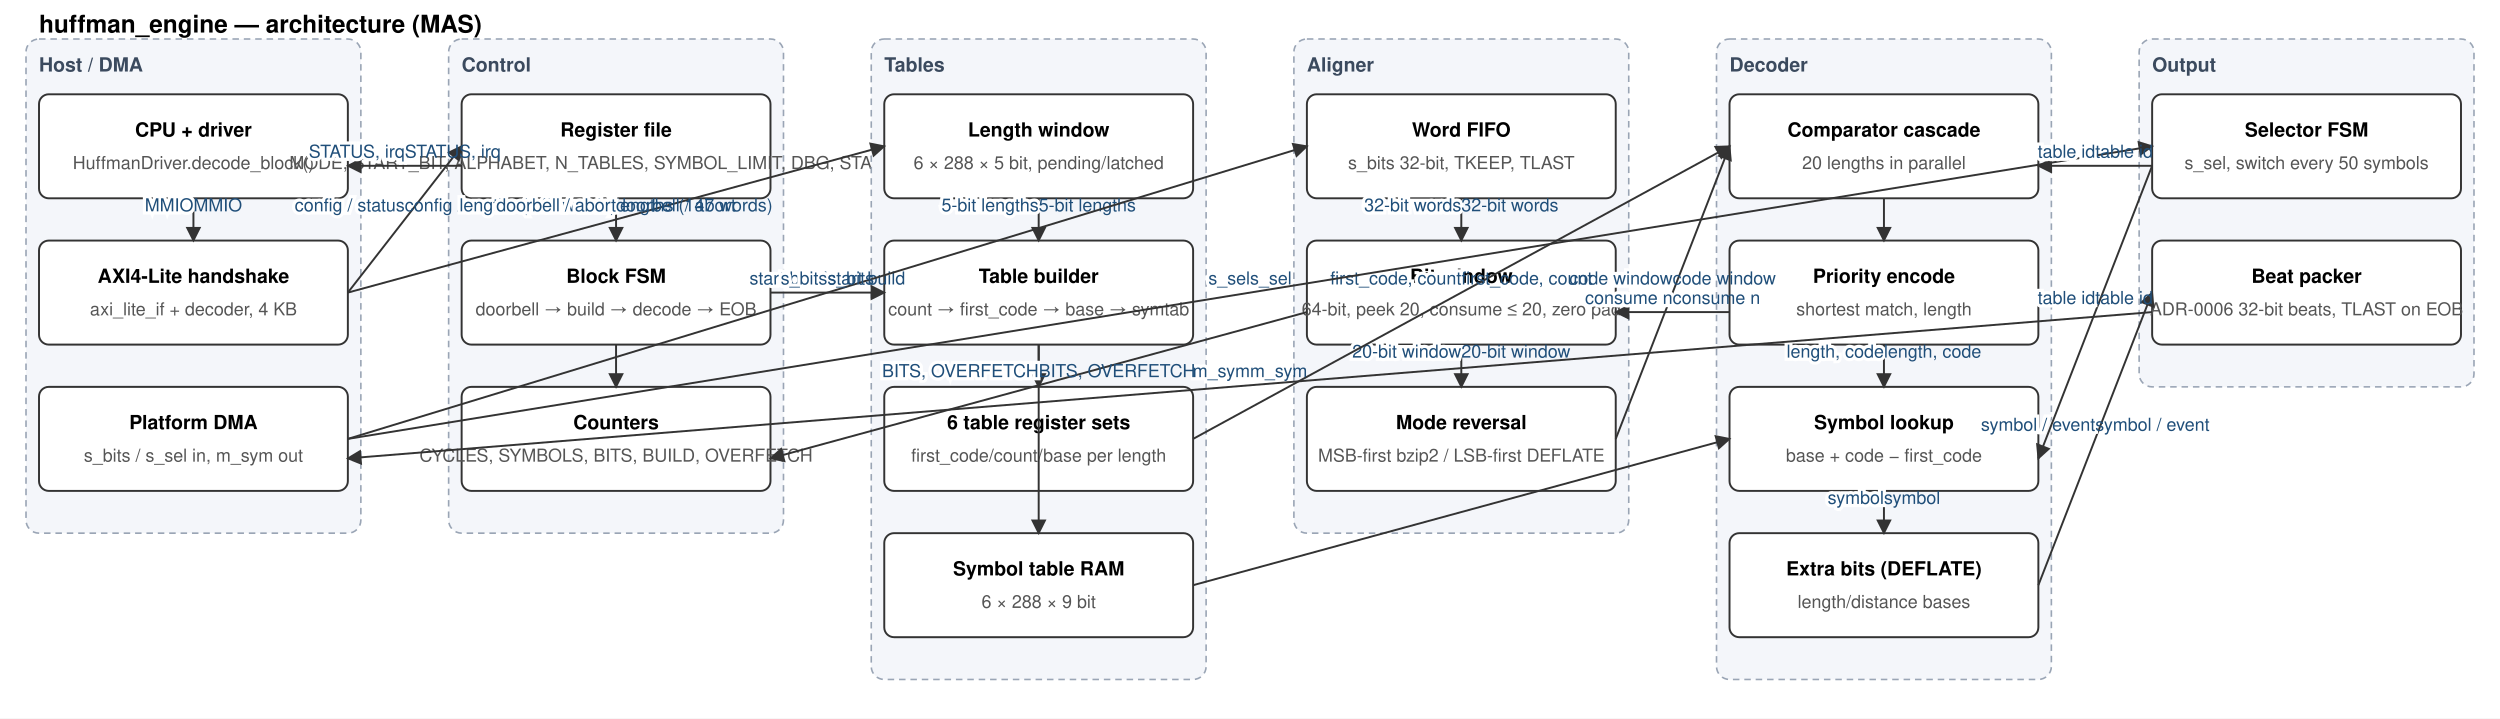
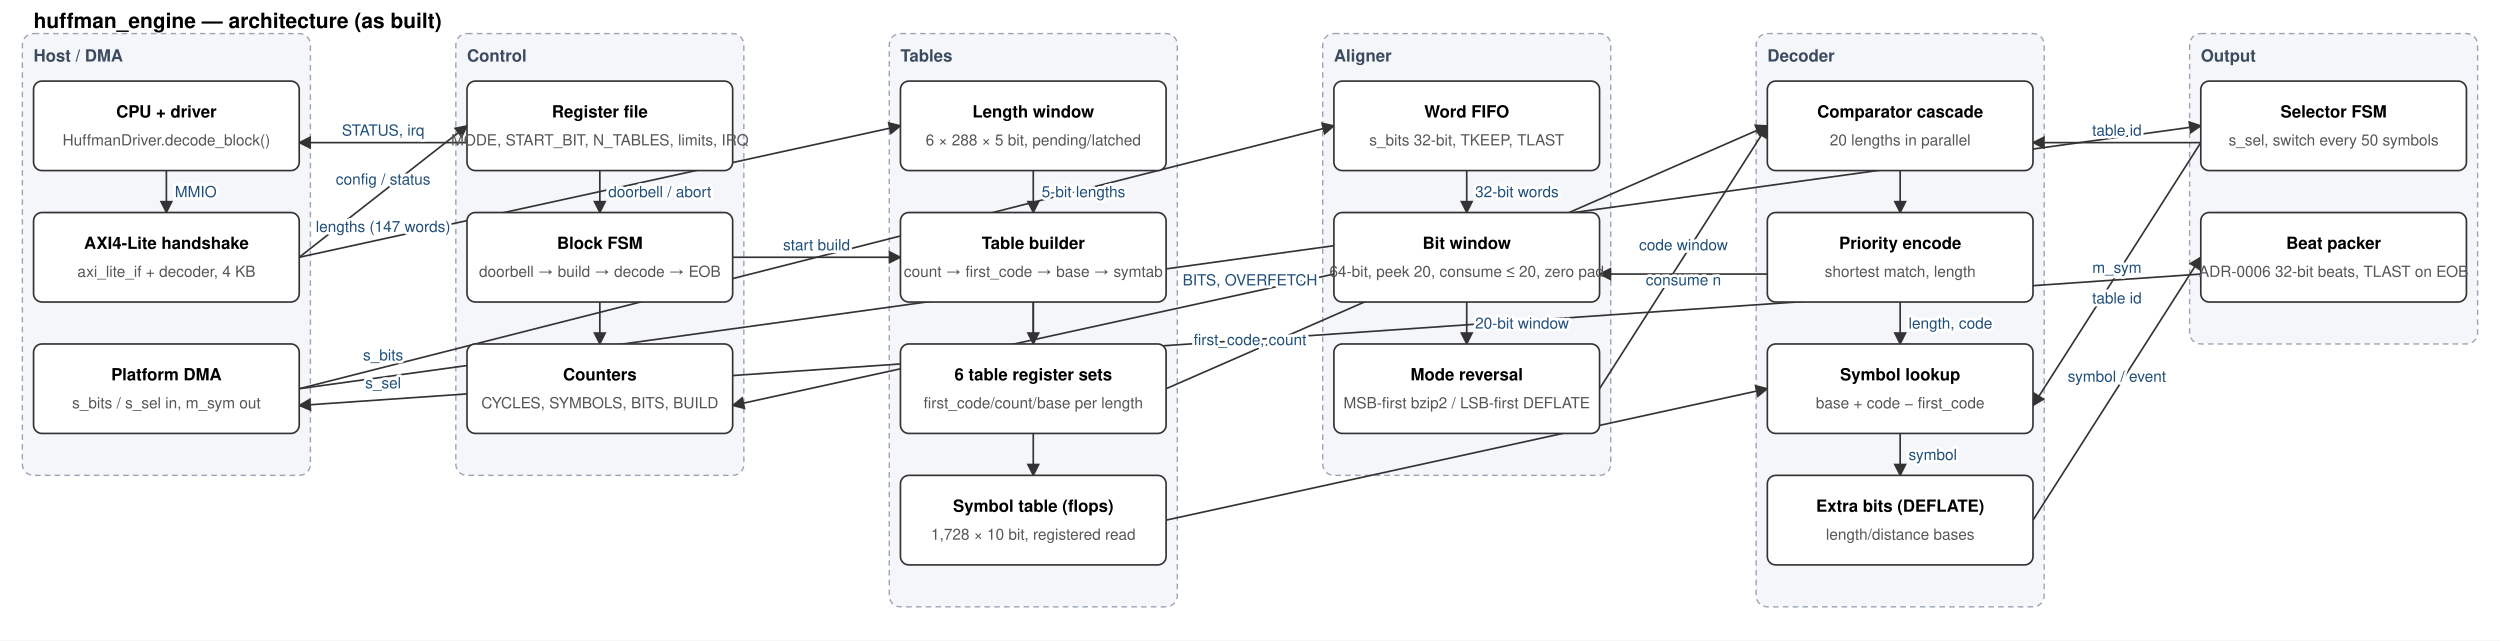
- <svg xmlns="http://www.w3.org/2000/svg" width="1538" height="442" viewBox="0 0 1538 442" font-family="Helvetica, Arial, sans-serif" font-size="12">
+ <svg xmlns="http://www.w3.org/2000/svg" width="1788" height="458" viewBox="0 0 1788 458" font-family="Helvetica, Arial, sans-serif" font-size="12">
  <defs>
    <marker id="arr" markerWidth="8" markerHeight="8" refX="7" refY="4" orient="auto">
      <path d="M0,0 L8,4 L0,8 z" fill="#333" />
    </marker>
  </defs>
-   <rect width="1538" height="442" fill="#ffffff" />
-   <text x="24" y="20" font-size="15" font-weight="bold">huffman_engine — architecture (MAS)</text>
-   <rect x="16" y="24" width="206" height="304" rx="8" fill="#f4f6fa" stroke="#9aa5b5" stroke-dasharray="4 3" />
+   <rect width="1788" height="458" fill="#ffffff" />
+   <text x="24" y="20" font-size="15" font-weight="bold">huffman_engine — architecture (as built)</text>
+   <rect x="16" y="24" width="206" height="316" rx="8" fill="#f4f6fa" stroke="#9aa5b5" stroke-dasharray="4 3" />
  <text x="24" y="44" font-weight="bold" fill="#3b4a5e">Host / DMA</text>
+   <rect x="326" y="24" width="206" height="316" rx="8" fill="#f4f6fa" stroke="#9aa5b5" stroke-dasharray="4 3" />
+   <text x="334" y="44" font-weight="bold" fill="#3b4a5e">Control</text>
+   <rect x="636" y="24" width="206" height="410" rx="8" fill="#f4f6fa" stroke="#9aa5b5" stroke-dasharray="4 3" />
+   <text x="644" y="44" font-weight="bold" fill="#3b4a5e">Tables</text>
+   <rect x="946" y="24" width="206" height="316" rx="8" fill="#f4f6fa" stroke="#9aa5b5" stroke-dasharray="4 3" />
+   <text x="954" y="44" font-weight="bold" fill="#3b4a5e">Aligner</text>
+   <rect x="1256" y="24" width="206" height="410" rx="8" fill="#f4f6fa" stroke="#9aa5b5" stroke-dasharray="4 3" />
+   <text x="1264" y="44" font-weight="bold" fill="#3b4a5e">Decoder</text>
+   <rect x="1566" y="24" width="206" height="222" rx="8" fill="#f4f6fa" stroke="#9aa5b5" stroke-dasharray="4 3" />
+   <text x="1574" y="44" font-weight="bold" fill="#3b4a5e">Output</text>
+   <line x1="119.0" y1="122" x2="119.0" y2="152" stroke="#333" stroke-width="1.2" marker-end="url(#arr)" />
+   <line x1="214" y1="184.0" x2="334" y2="90.0" stroke="#333" stroke-width="1.2" marker-end="url(#arr)" />
+   <line x1="334" y1="102.0" x2="214" y2="102.0" stroke="#333" stroke-width="1.2" marker-end="url(#arr)" />
+   <line x1="214" y1="184.0" x2="644" y2="90.0" stroke="#333" stroke-width="1.2" marker-end="url(#arr)" />
+   <line x1="429.0" y1="122" x2="429.0" y2="152" stroke="#333" stroke-width="1.2" marker-end="url(#arr)" />
+   <line x1="429.0" y1="216" x2="429.0" y2="246" stroke="#333" stroke-width="1.2" marker-end="url(#arr)" />
+   <line x1="524" y1="184.0" x2="644" y2="184.0" stroke="#333" stroke-width="1.2" marker-end="url(#arr)" />
+   <line x1="739.0" y1="122" x2="739.0" y2="152" stroke="#333" stroke-width="1.2" marker-end="url(#arr)" />
+   <line x1="739.0" y1="216" x2="739.0" y2="246" stroke="#333" stroke-width="1.2" marker-end="url(#arr)" />
+   <line x1="739.0" y1="216" x2="739.0" y2="340" stroke="#333" stroke-width="1.2" marker-end="url(#arr)" />
+   <line x1="214" y1="278.0" x2="954" y2="90.0" stroke="#333" stroke-width="1.2" marker-end="url(#arr)" />
+   <line x1="1049.0" y1="122" x2="1049.0" y2="152" stroke="#333" stroke-width="1.2" marker-end="url(#arr)" />
+   <line x1="1049.0" y1="216" x2="1049.0" y2="246" stroke="#333" stroke-width="1.2" marker-end="url(#arr)" />
+   <line x1="1144" y1="278.0" x2="1264" y2="90.0" stroke="#333" stroke-width="1.2" marker-end="url(#arr)" />
+   <line x1="834" y1="278.0" x2="1264" y2="90.0" stroke="#333" stroke-width="1.2" marker-end="url(#arr)" />
+   <line x1="1359.0" y1="122" x2="1359.0" y2="152" stroke="#333" stroke-width="1.2" marker-end="url(#arr)" />
+   <line x1="1359.0" y1="216" x2="1359.0" y2="246" stroke="#333" stroke-width="1.2" marker-end="url(#arr)" />
+   <line x1="834" y1="372.0" x2="1264" y2="278.0" stroke="#333" stroke-width="1.2" marker-end="url(#arr)" />
+   <line x1="1359.0" y1="310" x2="1359.0" y2="340" stroke="#333" stroke-width="1.2" marker-end="url(#arr)" />
+   <line x1="1264" y1="196.0" x2="1144" y2="196.0" stroke="#333" stroke-width="1.2" marker-end="url(#arr)" />
+   <line x1="214" y1="278.0" x2="1574" y2="90.0" stroke="#333" stroke-width="1.2" marker-end="url(#arr)" />
+   <line x1="1574" y1="102.0" x2="1454" y2="102.0" stroke="#333" stroke-width="1.2" marker-end="url(#arr)" />
+   <line x1="1454" y1="372.0" x2="1574" y2="184.0" stroke="#333" stroke-width="1.2" marker-end="url(#arr)" />
+   <line x1="1574" y1="196.0" x2="214" y2="290.0" stroke="#333" stroke-width="1.2" marker-end="url(#arr)" />
+   <line x1="1574" y1="102.0" x2="1454" y2="290.0" stroke="#333" stroke-width="1.2" marker-end="url(#arr)" />
+   <line x1="954" y1="196.0" x2="524" y2="290.0" stroke="#333" stroke-width="1.2" marker-end="url(#arr)" />
  <rect x="24" y="58" width="190" height="64" rx="6" fill="#ffffff" stroke="#333" stroke-width="1.2" />
  <text x="119.0" y="84" text-anchor="middle" font-weight="bold">CPU + driver</text>
  <text x="119.0" y="104" text-anchor="middle" fill="#555" font-size="11">HuffmanDriver.decode_block()</text>
-   <rect x="24" y="148" width="190" height="64" rx="6" fill="#ffffff" stroke="#333" stroke-width="1.2" />
-   <text x="119.0" y="174" text-anchor="middle" font-weight="bold">AXI4-Lite handshake</text>
-   <text x="119.0" y="194" text-anchor="middle" fill="#555" font-size="11">axi_lite_if + decoder, 4 KB</text>
-   <rect x="24" y="238" width="190" height="64" rx="6" fill="#ffffff" stroke="#333" stroke-width="1.2" />
-   <text x="119.0" y="264" text-anchor="middle" font-weight="bold">Platform DMA</text>
-   <text x="119.0" y="284" text-anchor="middle" fill="#555" font-size="11">s_bits / s_sel in, m_sym out</text>
-   <rect x="276" y="24" width="206" height="304" rx="8" fill="#f4f6fa" stroke="#9aa5b5" stroke-dasharray="4 3" />
-   <text x="284" y="44" font-weight="bold" fill="#3b4a5e">Control</text>
-   <rect x="284" y="58" width="190" height="64" rx="6" fill="#ffffff" stroke="#333" stroke-width="1.2" />
-   <text x="379.0" y="84" text-anchor="middle" font-weight="bold">Register file</text>
-   <text x="379.0" y="104" text-anchor="middle" fill="#555" font-size="11">MODE, START_BIT, ALPHABET, N_TABLES, SYMBOL_LIMIT, DBG, STATUS/IRQ</text>
-   <rect x="284" y="148" width="190" height="64" rx="6" fill="#ffffff" stroke="#333" stroke-width="1.2" />
-   <text x="379.0" y="174" text-anchor="middle" font-weight="bold">Block FSM</text>
-   <text x="379.0" y="194" text-anchor="middle" fill="#555" font-size="11">doorbell → build → decode → EOB</text>
-   <rect x="284" y="238" width="190" height="64" rx="6" fill="#ffffff" stroke="#333" stroke-width="1.2" />
-   <text x="379.0" y="264" text-anchor="middle" font-weight="bold">Counters</text>
-   <text x="379.0" y="284" text-anchor="middle" fill="#555" font-size="11">CYCLES, SYMBOLS, BITS, BUILD, OVERFETCH</text>
-   <rect x="536" y="24" width="206" height="394" rx="8" fill="#f4f6fa" stroke="#9aa5b5" stroke-dasharray="4 3" />
-   <text x="544" y="44" font-weight="bold" fill="#3b4a5e">Tables</text>
-   <rect x="544" y="58" width="190" height="64" rx="6" fill="#ffffff" stroke="#333" stroke-width="1.2" />
-   <text x="639.0" y="84" text-anchor="middle" font-weight="bold">Length window</text>
-   <text x="639.0" y="104" text-anchor="middle" fill="#555" font-size="11">6 × 288 × 5 bit, pending/latched</text>
-   <rect x="544" y="148" width="190" height="64" rx="6" fill="#ffffff" stroke="#333" stroke-width="1.2" />
-   <text x="639.0" y="174" text-anchor="middle" font-weight="bold">Table builder</text>
-   <text x="639.0" y="194" text-anchor="middle" fill="#555" font-size="11">count → first_code → base → symtab</text>
-   <rect x="544" y="238" width="190" height="64" rx="6" fill="#ffffff" stroke="#333" stroke-width="1.2" />
-   <text x="639.0" y="264" text-anchor="middle" font-weight="bold">6 table register sets</text>
-   <text x="639.0" y="284" text-anchor="middle" fill="#555" font-size="11">first_code/count/base per length</text>
-   <rect x="544" y="328" width="190" height="64" rx="6" fill="#ffffff" stroke="#333" stroke-width="1.2" />
-   <text x="639.0" y="354" text-anchor="middle" font-weight="bold">Symbol table RAM</text>
-   <text x="639.0" y="374" text-anchor="middle" fill="#555" font-size="11">6 × 288 × 9 bit</text>
-   <rect x="796" y="24" width="206" height="304" rx="8" fill="#f4f6fa" stroke="#9aa5b5" stroke-dasharray="4 3" />
-   <text x="804" y="44" font-weight="bold" fill="#3b4a5e">Aligner</text>
-   <rect x="804" y="58" width="190" height="64" rx="6" fill="#ffffff" stroke="#333" stroke-width="1.2" />
-   <text x="899.0" y="84" text-anchor="middle" font-weight="bold">Word FIFO</text>
-   <text x="899.0" y="104" text-anchor="middle" fill="#555" font-size="11">s_bits 32-bit, TKEEP, TLAST</text>
-   <rect x="804" y="148" width="190" height="64" rx="6" fill="#ffffff" stroke="#333" stroke-width="1.2" />
-   <text x="899.0" y="174" text-anchor="middle" font-weight="bold">Bit window</text>
-   <text x="899.0" y="194" text-anchor="middle" fill="#555" font-size="11">64-bit, peek 20, consume ≤ 20, zero pad</text>
-   <rect x="804" y="238" width="190" height="64" rx="6" fill="#ffffff" stroke="#333" stroke-width="1.2" />
-   <text x="899.0" y="264" text-anchor="middle" font-weight="bold">Mode reversal</text>
-   <text x="899.0" y="284" text-anchor="middle" fill="#555" font-size="11">MSB-first bzip2 / LSB-first DEFLATE</text>
-   <rect x="1056" y="24" width="206" height="394" rx="8" fill="#f4f6fa" stroke="#9aa5b5" stroke-dasharray="4 3" />
-   <text x="1064" y="44" font-weight="bold" fill="#3b4a5e">Decoder</text>
-   <rect x="1064" y="58" width="190" height="64" rx="6" fill="#ffffff" stroke="#333" stroke-width="1.2" />
-   <text x="1159.0" y="84" text-anchor="middle" font-weight="bold">Comparator cascade</text>
-   <text x="1159.0" y="104" text-anchor="middle" fill="#555" font-size="11">20 lengths in parallel</text>
-   <rect x="1064" y="148" width="190" height="64" rx="6" fill="#ffffff" stroke="#333" stroke-width="1.2" />
-   <text x="1159.0" y="174" text-anchor="middle" font-weight="bold">Priority encode</text>
-   <text x="1159.0" y="194" text-anchor="middle" fill="#555" font-size="11">shortest match, length</text>
-   <rect x="1064" y="238" width="190" height="64" rx="6" fill="#ffffff" stroke="#333" stroke-width="1.2" />
-   <text x="1159.0" y="264" text-anchor="middle" font-weight="bold">Symbol lookup</text>
-   <text x="1159.0" y="284" text-anchor="middle" fill="#555" font-size="11">base + code − first_code</text>
-   <rect x="1064" y="328" width="190" height="64" rx="6" fill="#ffffff" stroke="#333" stroke-width="1.2" />
-   <text x="1159.0" y="354" text-anchor="middle" font-weight="bold">Extra bits (DEFLATE)</text>
-   <text x="1159.0" y="374" text-anchor="middle" fill="#555" font-size="11">length/distance bases</text>
-   <rect x="1316" y="24" width="206" height="214" rx="8" fill="#f4f6fa" stroke="#9aa5b5" stroke-dasharray="4 3" />
-   <text x="1324" y="44" font-weight="bold" fill="#3b4a5e">Output</text>
-   <rect x="1324" y="58" width="190" height="64" rx="6" fill="#ffffff" stroke="#333" stroke-width="1.2" />
-   <text x="1419.0" y="84" text-anchor="middle" font-weight="bold">Selector FSM</text>
-   <text x="1419.0" y="104" text-anchor="middle" fill="#555" font-size="11">s_sel, switch every 50 symbols</text>
-   <rect x="1324" y="148" width="190" height="64" rx="6" fill="#ffffff" stroke="#333" stroke-width="1.2" />
-   <text x="1419.0" y="174" text-anchor="middle" font-weight="bold">Beat packer</text>
-   <text x="1419.0" y="194" text-anchor="middle" fill="#555" font-size="11">ADR-0006 32-bit beats, TLAST on EOB</text>
-   <line x1="119.0" y1="122" x2="119.0" y2="148" stroke="#333" stroke-width="1.2" marker-end="url(#arr)" />
-   <text x="119.0" y="130.0" text-anchor="middle" font-size="11" fill="#1f4e79">
-     <tspan style="paint-order:stroke" stroke="#fff" stroke-width="4">MMIO</tspan>MMIO</text>
-   <line x1="214" y1="180.0" x2="284" y2="90.0" stroke="#333" stroke-width="1.2" marker-end="url(#arr)" />
-   <text x="249.0" y="130.0" text-anchor="middle" font-size="11" fill="#1f4e79">
-     <tspan style="paint-order:stroke" stroke="#fff" stroke-width="4">config / status</tspan>config / status</text>
-   <line x1="284" y1="102.0" x2="214" y2="102.0" stroke="#333" stroke-width="1.2" marker-end="url(#arr)" />
-   <text x="249.0" y="97.0" text-anchor="middle" font-size="11" fill="#1f4e79">
-     <tspan style="paint-order:stroke" stroke="#fff" stroke-width="4">STATUS, irq</tspan>STATUS, irq</text>
-   <line x1="214" y1="180.0" x2="544" y2="90.0" stroke="#333" stroke-width="1.2" marker-end="url(#arr)" />
-   <text x="379.0" y="130.0" text-anchor="middle" font-size="11" fill="#1f4e79">
-     <tspan style="paint-order:stroke" stroke="#fff" stroke-width="4">lengths (147 words)</tspan>lengths (147 words)</text>
-   <line x1="379.0" y1="122" x2="379.0" y2="148" stroke="#333" stroke-width="1.2" marker-end="url(#arr)" />
-   <text x="379.0" y="130.0" text-anchor="middle" font-size="11" fill="#1f4e79">
-     <tspan style="paint-order:stroke" stroke="#fff" stroke-width="4">doorbell / abort</tspan>doorbell / abort</text>
-   <line x1="379.0" y1="212" x2="379.0" y2="238" stroke="#333" stroke-width="1.2" marker-end="url(#arr)" />
-   <line x1="474" y1="180.0" x2="544" y2="180.0" stroke="#333" stroke-width="1.2" marker-end="url(#arr)" />
-   <text x="509.0" y="175.0" text-anchor="middle" font-size="11" fill="#1f4e79">
-     <tspan style="paint-order:stroke" stroke="#fff" stroke-width="4">start build</tspan>start build</text>
-   <line x1="639.0" y1="122" x2="639.0" y2="148" stroke="#333" stroke-width="1.2" marker-end="url(#arr)" />
-   <text x="639.0" y="130.0" text-anchor="middle" font-size="11" fill="#1f4e79">
-     <tspan style="paint-order:stroke" stroke="#fff" stroke-width="4">5-bit lengths</tspan>5-bit lengths</text>
-   <line x1="639.0" y1="212" x2="639.0" y2="238" stroke="#333" stroke-width="1.2" marker-end="url(#arr)" />
-   <line x1="639.0" y1="212" x2="639.0" y2="328" stroke="#333" stroke-width="1.2" marker-end="url(#arr)" />
-   <line x1="214" y1="270.0" x2="804" y2="90.0" stroke="#333" stroke-width="1.2" marker-end="url(#arr)" />
-   <text x="509.0" y="175.0" text-anchor="middle" font-size="11" fill="#1f4e79">
-     <tspan style="paint-order:stroke" stroke="#fff" stroke-width="4">s_bits</tspan>s_bits</text>
-   <line x1="899.0" y1="122" x2="899.0" y2="148" stroke="#333" stroke-width="1.2" marker-end="url(#arr)" />
-   <text x="899.0" y="130.0" text-anchor="middle" font-size="11" fill="#1f4e79">
-     <tspan style="paint-order:stroke" stroke="#fff" stroke-width="4">32-bit words</tspan>32-bit words</text>
-   <line x1="899.0" y1="212" x2="899.0" y2="238" stroke="#333" stroke-width="1.2" marker-end="url(#arr)" />
-   <text x="899.0" y="220.0" text-anchor="middle" font-size="11" fill="#1f4e79">
-     <tspan style="paint-order:stroke" stroke="#fff" stroke-width="4">20-bit window</tspan>20-bit window</text>
-   <line x1="994" y1="270.0" x2="1064" y2="90.0" stroke="#333" stroke-width="1.2" marker-end="url(#arr)" />
-   <text x="1029.0" y="175.0" text-anchor="middle" font-size="11" fill="#1f4e79">
-     <tspan style="paint-order:stroke" stroke="#fff" stroke-width="4">code window</tspan>code window</text>
-   <line x1="734" y1="270.0" x2="1064" y2="90.0" stroke="#333" stroke-width="1.2" marker-end="url(#arr)" />
-   <text x="899.0" y="175.0" text-anchor="middle" font-size="11" fill="#1f4e79">
-     <tspan style="paint-order:stroke" stroke="#fff" stroke-width="4">first_code, count</tspan>first_code, count</text>
-   <line x1="1159.0" y1="122" x2="1159.0" y2="148" stroke="#333" stroke-width="1.2" marker-end="url(#arr)" />
-   <line x1="1159.0" y1="212" x2="1159.0" y2="238" stroke="#333" stroke-width="1.2" marker-end="url(#arr)" />
-   <text x="1159.0" y="220.0" text-anchor="middle" font-size="11" fill="#1f4e79">
-     <tspan style="paint-order:stroke" stroke="#fff" stroke-width="4">length, code</tspan>length, code</text>
-   <line x1="734" y1="360.0" x2="1064" y2="270.0" stroke="#333" stroke-width="1.2" marker-end="url(#arr)" />
-   <line x1="1159.0" y1="302" x2="1159.0" y2="328" stroke="#333" stroke-width="1.2" marker-end="url(#arr)" />
-   <text x="1159.0" y="310.0" text-anchor="middle" font-size="11" fill="#1f4e79">
-     <tspan style="paint-order:stroke" stroke="#fff" stroke-width="4">symbol</tspan>symbol</text>
-   <line x1="1064" y1="192.0" x2="994" y2="192.0" stroke="#333" stroke-width="1.2" marker-end="url(#arr)" />
-   <text x="1029.0" y="187.0" text-anchor="middle" font-size="11" fill="#1f4e79">
-     <tspan style="paint-order:stroke" stroke="#fff" stroke-width="4">consume n</tspan>consume n</text>
-   <line x1="214" y1="270.0" x2="1324" y2="90.0" stroke="#333" stroke-width="1.2" marker-end="url(#arr)" />
-   <text x="769.0" y="175.0" text-anchor="middle" font-size="11" fill="#1f4e79">
-     <tspan style="paint-order:stroke" stroke="#fff" stroke-width="4">s_sel</tspan>s_sel</text>
-   <line x1="1324" y1="102.0" x2="1254" y2="102.0" stroke="#333" stroke-width="1.2" marker-end="url(#arr)" />
-   <text x="1289.0" y="97.0" text-anchor="middle" font-size="11" fill="#1f4e79">
-     <tspan style="paint-order:stroke" stroke="#fff" stroke-width="4">table id</tspan>table id</text>
-   <line x1="1254" y1="360.0" x2="1324" y2="180.0" stroke="#333" stroke-width="1.2" marker-end="url(#arr)" />
-   <text x="1289.0" y="265.0" text-anchor="middle" font-size="11" fill="#1f4e79">
-     <tspan style="paint-order:stroke" stroke="#fff" stroke-width="4">symbol / event</tspan>symbol / event</text>
-   <line x1="1324" y1="192.0" x2="214" y2="282.0" stroke="#333" stroke-width="1.2" marker-end="url(#arr)" />
-   <text x="769.0" y="232.0" text-anchor="middle" font-size="11" fill="#1f4e79">
-     <tspan style="paint-order:stroke" stroke="#fff" stroke-width="4">m_sym</tspan>m_sym</text>
-   <line x1="1324" y1="102.0" x2="1254" y2="282.0" stroke="#333" stroke-width="1.2" marker-end="url(#arr)" />
-   <text x="1289.0" y="187.0" text-anchor="middle" font-size="11" fill="#1f4e79">
-     <tspan style="paint-order:stroke" stroke="#fff" stroke-width="4">table id</tspan>table id</text>
-   <line x1="804" y1="192.0" x2="474" y2="282.0" stroke="#333" stroke-width="1.2" marker-end="url(#arr)" />
-   <text x="639.0" y="232.0" text-anchor="middle" font-size="11" fill="#1f4e79">
-     <tspan style="paint-order:stroke" stroke="#fff" stroke-width="4">BITS, OVERFETCH</tspan>BITS, OVERFETCH</text>
+   <rect x="24" y="152" width="190" height="64" rx="6" fill="#ffffff" stroke="#333" stroke-width="1.2" />
+   <text x="119.0" y="178" text-anchor="middle" font-weight="bold">AXI4-Lite handshake</text>
+   <text x="119.0" y="198" text-anchor="middle" fill="#555" font-size="11">axi_lite_if + decoder, 4 KB</text>
+   <rect x="24" y="246" width="190" height="64" rx="6" fill="#ffffff" stroke="#333" stroke-width="1.2" />
+   <text x="119.0" y="272" text-anchor="middle" font-weight="bold">Platform DMA</text>
+   <text x="119.0" y="292" text-anchor="middle" fill="#555" font-size="11">s_bits / s_sel in, m_sym out</text>
+   <rect x="334" y="58" width="190" height="64" rx="6" fill="#ffffff" stroke="#333" stroke-width="1.2" />
+   <text x="429.0" y="84" text-anchor="middle" font-weight="bold">Register file</text>
+   <text x="429.0" y="104" text-anchor="middle" fill="#555" font-size="11">MODE, START_BIT, N_TABLES, limits, IRQ</text>
+   <rect x="334" y="152" width="190" height="64" rx="6" fill="#ffffff" stroke="#333" stroke-width="1.2" />
+   <text x="429.0" y="178" text-anchor="middle" font-weight="bold">Block FSM</text>
+   <text x="429.0" y="198" text-anchor="middle" fill="#555" font-size="11">doorbell → build → decode → EOB</text>
+   <rect x="334" y="246" width="190" height="64" rx="6" fill="#ffffff" stroke="#333" stroke-width="1.2" />
+   <text x="429.0" y="272" text-anchor="middle" font-weight="bold">Counters</text>
+   <text x="429.0" y="292" text-anchor="middle" fill="#555" font-size="11">CYCLES, SYMBOLS, BITS, BUILD</text>
+   <rect x="644" y="58" width="190" height="64" rx="6" fill="#ffffff" stroke="#333" stroke-width="1.2" />
+   <text x="739.0" y="84" text-anchor="middle" font-weight="bold">Length window</text>
+   <text x="739.0" y="104" text-anchor="middle" fill="#555" font-size="11">6 × 288 × 5 bit, pending/latched</text>
+   <rect x="644" y="152" width="190" height="64" rx="6" fill="#ffffff" stroke="#333" stroke-width="1.2" />
+   <text x="739.0" y="178" text-anchor="middle" font-weight="bold">Table builder</text>
+   <text x="739.0" y="198" text-anchor="middle" fill="#555" font-size="11">count → first_code → base → symtab</text>
+   <rect x="644" y="246" width="190" height="64" rx="6" fill="#ffffff" stroke="#333" stroke-width="1.2" />
+   <text x="739.0" y="272" text-anchor="middle" font-weight="bold">6 table register sets</text>
+   <text x="739.0" y="292" text-anchor="middle" fill="#555" font-size="11">first_code/count/base per length</text>
+   <rect x="644" y="340" width="190" height="64" rx="6" fill="#ffffff" stroke="#333" stroke-width="1.2" />
+   <text x="739.0" y="366" text-anchor="middle" font-weight="bold">Symbol table (flops)</text>
+   <text x="739.0" y="386" text-anchor="middle" fill="#555" font-size="11">1,728 × 10 bit, registered read</text>
+   <rect x="954" y="58" width="190" height="64" rx="6" fill="#ffffff" stroke="#333" stroke-width="1.2" />
+   <text x="1049.0" y="84" text-anchor="middle" font-weight="bold">Word FIFO</text>
+   <text x="1049.0" y="104" text-anchor="middle" fill="#555" font-size="11">s_bits 32-bit, TKEEP, TLAST</text>
+   <rect x="954" y="152" width="190" height="64" rx="6" fill="#ffffff" stroke="#333" stroke-width="1.2" />
+   <text x="1049.0" y="178" text-anchor="middle" font-weight="bold">Bit window</text>
+   <text x="1049.0" y="198" text-anchor="middle" fill="#555" font-size="11">64-bit, peek 20, consume ≤ 20, zero pad</text>
+   <rect x="954" y="246" width="190" height="64" rx="6" fill="#ffffff" stroke="#333" stroke-width="1.2" />
+   <text x="1049.0" y="272" text-anchor="middle" font-weight="bold">Mode reversal</text>
+   <text x="1049.0" y="292" text-anchor="middle" fill="#555" font-size="11">MSB-first bzip2 / LSB-first DEFLATE</text>
+   <rect x="1264" y="58" width="190" height="64" rx="6" fill="#ffffff" stroke="#333" stroke-width="1.2" />
+   <text x="1359.0" y="84" text-anchor="middle" font-weight="bold">Comparator cascade</text>
+   <text x="1359.0" y="104" text-anchor="middle" fill="#555" font-size="11">20 lengths in parallel</text>
+   <rect x="1264" y="152" width="190" height="64" rx="6" fill="#ffffff" stroke="#333" stroke-width="1.2" />
+   <text x="1359.0" y="178" text-anchor="middle" font-weight="bold">Priority encode</text>
+   <text x="1359.0" y="198" text-anchor="middle" fill="#555" font-size="11">shortest match, length</text>
+   <rect x="1264" y="246" width="190" height="64" rx="6" fill="#ffffff" stroke="#333" stroke-width="1.2" />
+   <text x="1359.0" y="272" text-anchor="middle" font-weight="bold">Symbol lookup</text>
+   <text x="1359.0" y="292" text-anchor="middle" fill="#555" font-size="11">base + code − first_code</text>
+   <rect x="1264" y="340" width="190" height="64" rx="6" fill="#ffffff" stroke="#333" stroke-width="1.2" />
+   <text x="1359.0" y="366" text-anchor="middle" font-weight="bold">Extra bits (DEFLATE)</text>
+   <text x="1359.0" y="386" text-anchor="middle" fill="#555" font-size="11">length/distance bases</text>
+   <rect x="1574" y="58" width="190" height="64" rx="6" fill="#ffffff" stroke="#333" stroke-width="1.2" />
+   <text x="1669.0" y="84" text-anchor="middle" font-weight="bold">Selector FSM</text>
+   <text x="1669.0" y="104" text-anchor="middle" fill="#555" font-size="11">s_sel, switch every 50 symbols</text>
+   <rect x="1574" y="152" width="190" height="64" rx="6" fill="#ffffff" stroke="#333" stroke-width="1.2" />
+   <text x="1669.0" y="178" text-anchor="middle" font-weight="bold">Beat packer</text>
+   <text x="1669.0" y="198" text-anchor="middle" fill="#555" font-size="11">ADR-0006 32-bit beats, TLAST on EOB</text>
+   <text x="125.0" y="141.0" text-anchor="start" font-size="11" fill="#fff" stroke="#fff" stroke-width="4" stroke-linejoin="round">MMIO</text>
+   <text x="125.0" y="141.0" text-anchor="start" font-size="11" fill="#1f4e79">MMIO</text>
+   <text x="274.0" y="132.0" text-anchor="middle" font-size="11" fill="#fff" stroke="#fff" stroke-width="4" stroke-linejoin="round">config / status</text>
+   <text x="274.0" y="132.0" text-anchor="middle" font-size="11" fill="#1f4e79">config / status</text>
+   <text x="274.0" y="97.0" text-anchor="middle" font-size="11" fill="#fff" stroke="#fff" stroke-width="4" stroke-linejoin="round">STATUS, irq</text>
+   <text x="274.0" y="97.0" text-anchor="middle" font-size="11" fill="#1f4e79">STATUS, irq</text>
+   <text x="274.0" y="165.884" text-anchor="middle" font-size="11" fill="#fff" stroke="#fff" stroke-width="4" stroke-linejoin="round">lengths (147 words)</text>
+   <text x="274.0" y="165.884" text-anchor="middle" font-size="11" fill="#1f4e79">lengths (147 words)</text>
+   <text x="435.0" y="141.0" text-anchor="start" font-size="11" fill="#fff" stroke="#fff" stroke-width="4" stroke-linejoin="round">doorbell / abort</text>
+   <text x="435.0" y="141.0" text-anchor="start" font-size="11" fill="#1f4e79">doorbell / abort</text>
+   <text x="584.0" y="179.0" text-anchor="middle" font-size="11" fill="#fff" stroke="#fff" stroke-width="4" stroke-linejoin="round">start build</text>
+   <text x="584.0" y="179.0" text-anchor="middle" font-size="11" fill="#1f4e79">start build</text>
+   <text x="745.0" y="141.0" text-anchor="start" font-size="11" fill="#fff" stroke="#fff" stroke-width="4" stroke-linejoin="round">5-bit lengths</text>
+   <text x="745.0" y="141.0" text-anchor="start" font-size="11" fill="#1f4e79">5-bit lengths</text>
+   <text x="274.0" y="257.757" text-anchor="middle" font-size="11" fill="#fff" stroke="#fff" stroke-width="4" stroke-linejoin="round">s_bits</text>
+   <text x="274.0" y="257.757" text-anchor="middle" font-size="11" fill="#1f4e79">s_bits</text>
+   <text x="1055.0" y="141.0" text-anchor="start" font-size="11" fill="#fff" stroke="#fff" stroke-width="4" stroke-linejoin="round">32-bit words</text>
+   <text x="1055.0" y="141.0" text-anchor="start" font-size="11" fill="#1f4e79">32-bit words</text>
+   <text x="1055.0" y="235.0" text-anchor="start" font-size="11" fill="#fff" stroke="#fff" stroke-width="4" stroke-linejoin="round">20-bit window</text>
+   <text x="1055.0" y="235.0" text-anchor="start" font-size="11" fill="#1f4e79">20-bit window</text>
+   <text x="1204.0" y="179.0" text-anchor="middle" font-size="11" fill="#fff" stroke="#fff" stroke-width="4" stroke-linejoin="round">code window</text>
+   <text x="1204.0" y="179.0" text-anchor="middle" font-size="11" fill="#1f4e79">code window</text>
+   <text x="894.0" y="246.767" text-anchor="middle" font-size="11" fill="#fff" stroke="#fff" stroke-width="4" stroke-linejoin="round">first_code, count</text>
+   <text x="894.0" y="246.767" text-anchor="middle" font-size="11" fill="#1f4e79">first_code, count</text>
+   <text x="1365.0" y="235.0" text-anchor="start" font-size="11" fill="#fff" stroke="#fff" stroke-width="4" stroke-linejoin="round">length, code</text>
+   <text x="1365.0" y="235.0" text-anchor="start" font-size="11" fill="#1f4e79">length, code</text>
+   <text x="1365.0" y="329.0" text-anchor="start" font-size="11" fill="#fff" stroke="#fff" stroke-width="4" stroke-linejoin="round">symbol</text>
+   <text x="1365.0" y="329.0" text-anchor="start" font-size="11" fill="#1f4e79">symbol</text>
+   <text x="1204.0" y="204.0" text-anchor="middle" font-size="11" fill="#fff" stroke="#fff" stroke-width="4" stroke-linejoin="round">consume n</text>
+   <text x="1204.0" y="204.0" text-anchor="middle" font-size="11" fill="#1f4e79">consume n</text>
+   <text x="274.0" y="277.706" text-anchor="middle" font-size="11" fill="#fff" stroke="#fff" stroke-width="4" stroke-linejoin="round">s_sel</text>
+   <text x="274.0" y="277.706" text-anchor="middle" font-size="11" fill="#1f4e79">s_sel</text>
+   <text x="1514.0" y="97.0" text-anchor="middle" font-size="11" fill="#fff" stroke="#fff" stroke-width="4" stroke-linejoin="round">table id</text>
+   <text x="1514.0" y="97.0" text-anchor="middle" font-size="11" fill="#1f4e79">table id</text>
+   <text x="1514.0" y="273.0" text-anchor="middle" font-size="11" fill="#fff" stroke="#fff" stroke-width="4" stroke-linejoin="round">symbol / event</text>
+   <text x="1514.0" y="273.0" text-anchor="middle" font-size="11" fill="#1f4e79">symbol / event</text>
+   <text x="1514.0" y="195.147" text-anchor="middle" font-size="11" fill="#fff" stroke="#fff" stroke-width="4" stroke-linejoin="round">m_sym</text>
+   <text x="1514.0" y="195.147" text-anchor="middle" font-size="11" fill="#1f4e79">m_sym</text>
+   <text x="1514.0" y="217.0" text-anchor="middle" font-size="11" fill="#fff" stroke="#fff" stroke-width="4" stroke-linejoin="round">table id</text>
+   <text x="1514.0" y="217.0" text-anchor="middle" font-size="11" fill="#1f4e79">table id</text>
+   <text x="894.0" y="204.116" text-anchor="middle" font-size="11" fill="#fff" stroke="#fff" stroke-width="4" stroke-linejoin="round">BITS, OVERFETCH</text>
+   <text x="894.0" y="204.116" text-anchor="middle" font-size="11" fill="#1f4e79">BITS, OVERFETCH</text>
</svg>
